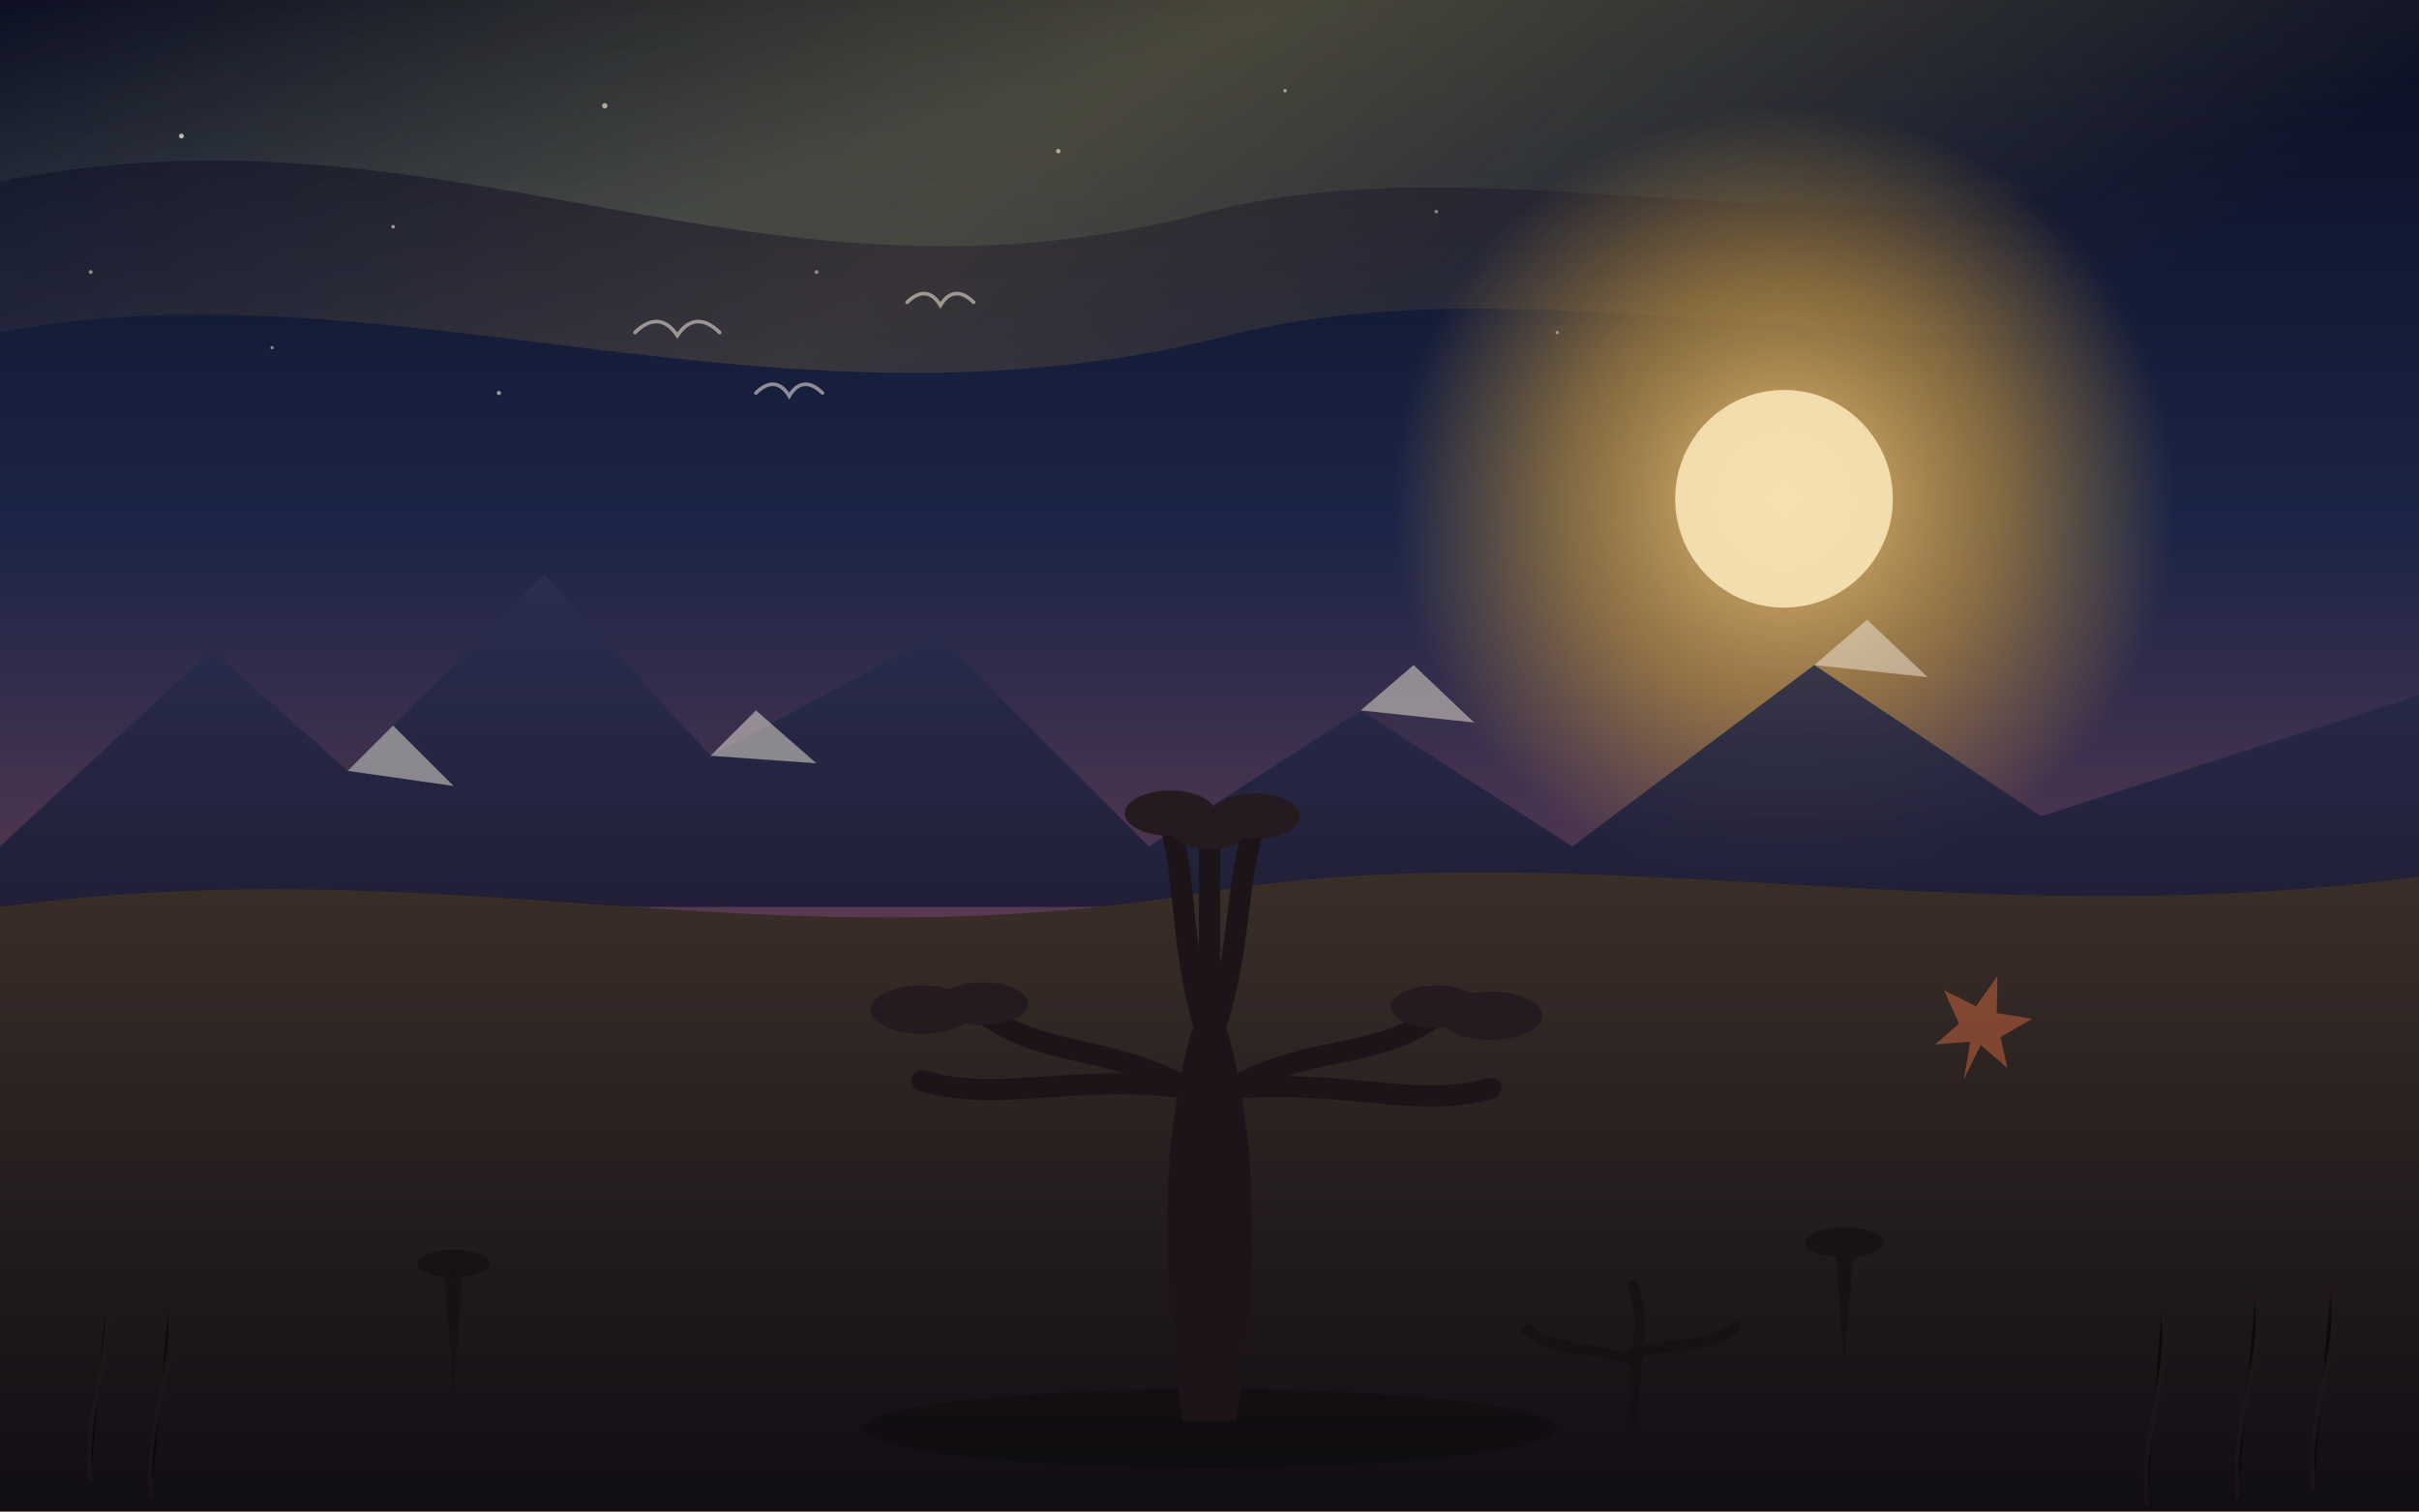
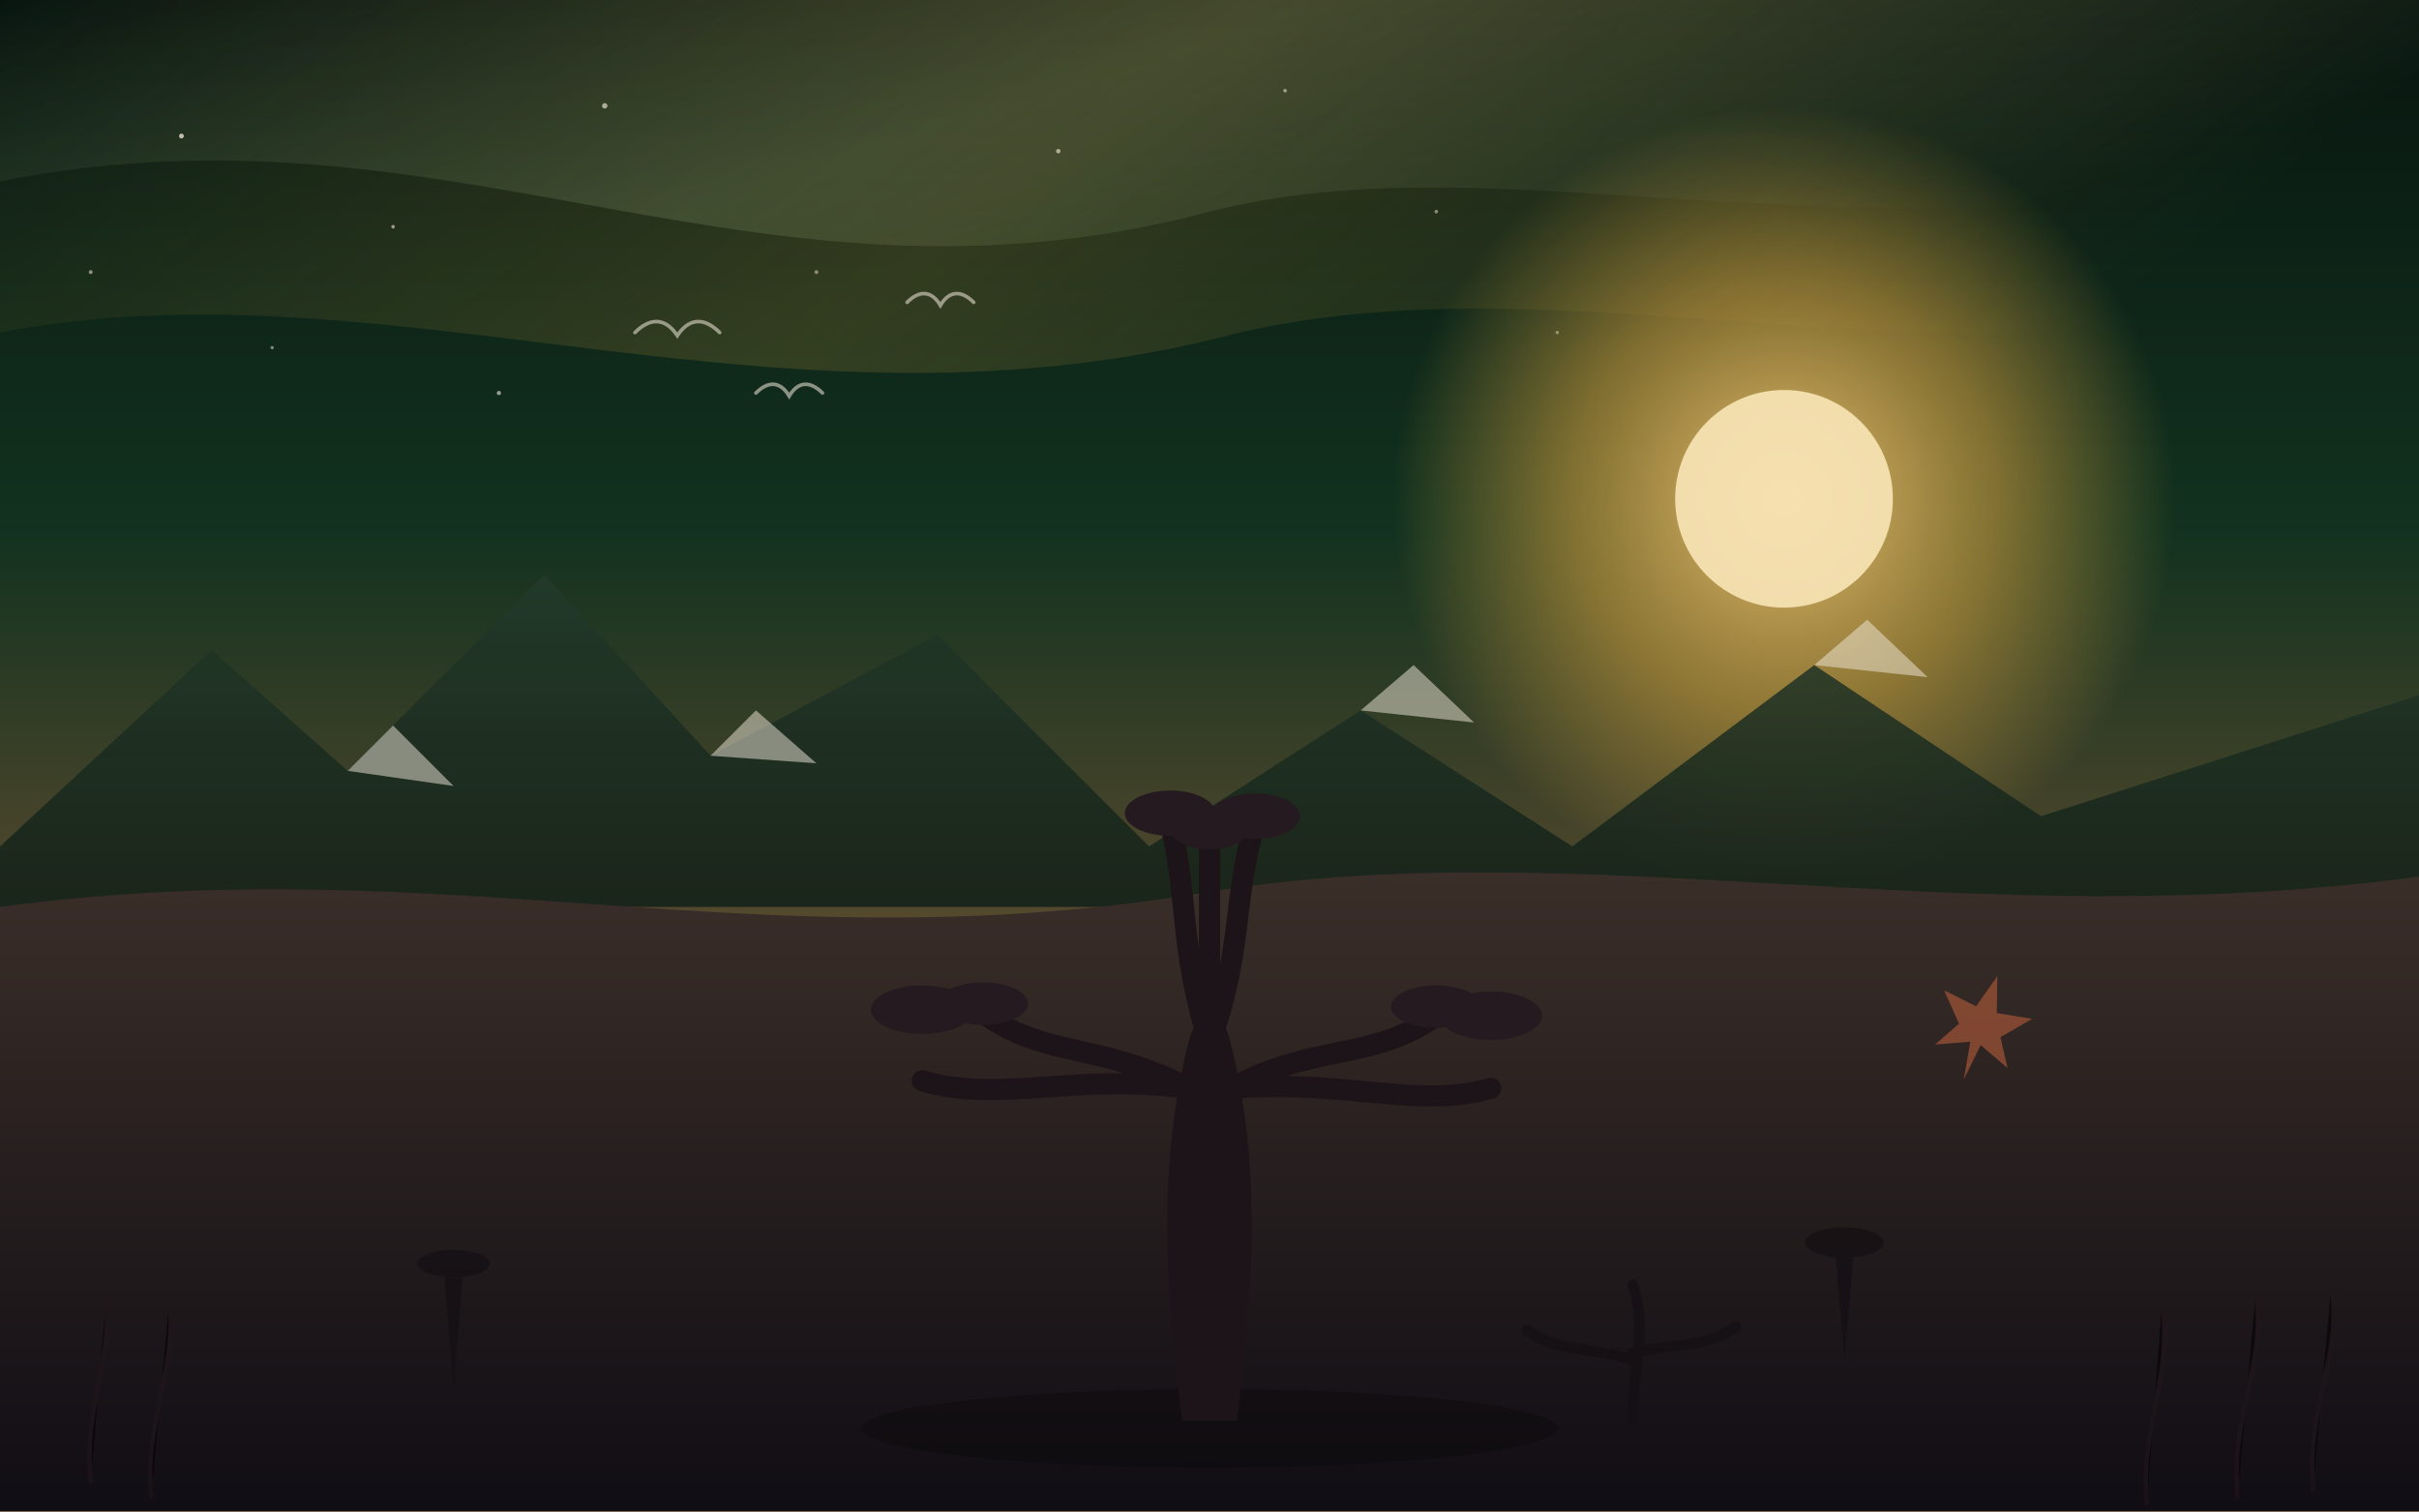
<svg xmlns="http://www.w3.org/2000/svg" viewBox="0 0 1600 1000" preserveAspectRatio="xMidYMax slice">
  <defs>
    <linearGradient id="sky" x1="0" y1="0" x2="0" y2="1">
-       <stop offset="0%" stop-color="#0B0F22" />
-       <stop offset="35%" stop-color="#1B2547" />
-       <stop offset="62%" stop-color="#5A3A52" />
+       <stop offset="0%" stop-color="#08150F" />
+       <stop offset="35%" stop-color="#12321F" />
+       <stop offset="62%" stop-color="#584A2E" />
      <stop offset="82%" stop-color="#C1613D" />
      <stop offset="100%" stop-color="#E8A24C" />
    </linearGradient>
    <radialGradient id="sun" cx="50%" cy="50%" r="50%">
      <stop offset="0%" stop-color="#F5C97A" stop-opacity="0.95" />
      <stop offset="55%" stop-color="#D9A441" stop-opacity="0.55" />
      <stop offset="100%" stop-color="#D9A441" stop-opacity="0" />
    </radialGradient>
    <linearGradient id="aurora1" x1="0" y1="0" x2="1" y2="0.3">
      <stop offset="0%" stop-color="#8FAE86" stop-opacity="0" />
      <stop offset="50%" stop-color="#8FAE86" stop-opacity="0.22" />
      <stop offset="100%" stop-color="#8FAE86" stop-opacity="0" />
    </linearGradient>
    <linearGradient id="aurora2" x1="0" y1="0" x2="1" y2="0.2">
      <stop offset="0%" stop-color="#D9A441" stop-opacity="0" />
      <stop offset="50%" stop-color="#D9A441" stop-opacity="0.18" />
      <stop offset="100%" stop-color="#D9A441" stop-opacity="0" />
    </linearGradient>
    <linearGradient id="mountain" x1="0" y1="0" x2="0" y2="1">
-       <stop offset="0%" stop-color="#2B2F52" />
-       <stop offset="100%" stop-color="#171B33" />
+       <stop offset="0%" stop-color="#233A2A" />
+       <stop offset="100%" stop-color="#111F17" />
    </linearGradient>
    <linearGradient id="savanna" x1="0" y1="0" x2="0" y2="1">
      <stop offset="0%" stop-color="#3A2E28" />
      <stop offset="100%" stop-color="#100D14" />
    </linearGradient>
  </defs>
  <rect x="0" y="0" width="1600" height="1000" fill="url(#sky)" />
  <circle cx="1180" cy="330" r="260" fill="url(#sun)" />
  <circle cx="1180" cy="330" r="72" fill="#F7E3B5" opacity="0.92" />
  <g fill="#F2E9DC">
    <circle cx="120" cy="90" r="1.6" opacity="0.8" />
    <circle cx="260" cy="150" r="1.2" opacity="0.6" />
    <circle cx="400" cy="70" r="1.8" opacity="0.7" />
    <circle cx="540" cy="180" r="1.3" opacity="0.5" />
    <circle cx="700" cy="100" r="1.5" opacity="0.7" />
    <circle cx="850" cy="60" r="1.2" opacity="0.6" />
    <circle cx="180" cy="230" r="1.1" opacity="0.5" />
    <circle cx="330" cy="260" r="1.4" opacity="0.6" />
    <circle cx="60" cy="180" r="1.3" opacity="0.55" />
    <circle cx="950" cy="140" r="1.2" opacity="0.5" />
    <circle cx="1030" cy="220" r="1.1" opacity="0.45" />
  </g>
  <path d="M0,120 C300,60 500,220 800,140 C1000,90 1200,180 1600,110 L1600,0 L0,0 Z" fill="url(#aurora1)" />
  <path d="M0,220 C260,170 520,300 820,220 C1040,170 1260,260 1600,200 L1600,0 L0,0 Z" fill="url(#aurora2)" />
  <path d="M0,560 L140,430 L230,510 L360,380 L470,500 L620,420 L760,560 L900,470 L1040,560 L1200,440 L1350,540 L1600,460 L1600,600 L0,600 Z" fill="url(#mountain)" opacity="0.85" />
  <path d="M230,510 L260,480 L300,520 Z M470,500 L500,470 L540,505 Z M900,470 L935,440 L975,478 Z M1200,440 L1235,410 L1275,448 Z" fill="#F2E9DC" opacity="0.5" />
  <path d="M0,600 C300,560 500,640 800,590 C1050,550 1300,620 1600,580 L1600,1000 L0,1000 Z" fill="url(#savanna)" />
  <g stroke="#20161A" stroke-width="3" opacity="0.55" stroke-linecap="round">
    <path d="M60,980 C55,930 75,900 70,860" />
    <path d="M100,990 C95,940 118,905 112,860" />
    <path d="M1480,990 C1475,935 1500,900 1492,855" />
    <path d="M1530,985 C1525,930 1550,898 1542,850" />
    <path d="M1420,995 C1415,945 1438,908 1430,862" />
  </g>
  <g transform="translate(800,760)">
    <ellipse cx="0" cy="185" rx="230" ry="26" fill="#0A080B" opacity="0.45" />
    <path d="M-18,180 C-30,90 -34,10 -14,-70 C-8,-95 8,-95 14,-70 C34,10 30,90 18,180 Z" fill="#1C1418" />
    <path d="M-14,-40 C-70,-70 -110,-60 -150,-90 M-14,-40 C-90,-50 -140,-30 -190,-45 M14,-40 C70,-70 108,-58 150,-88 M14,-40 C92,-46 138,-26 186,-40 M0,-70 C-20,-130 -14,-170 -26,-215 M0,-70 C22,-128 16,-172 30,-214 M0,-60 C0,-120 0,-160 0,-205" fill="none" stroke="#1C1418" stroke-width="14" stroke-linecap="round" />
    <g fill="#241A20">
      <ellipse cx="-190" cy="-92" rx="34" ry="16" />
      <ellipse cx="-150" cy="-96" rx="30" ry="14" />
      <ellipse cx="186" cy="-88" rx="34" ry="16" />
      <ellipse cx="150" cy="-94" rx="30" ry="14" />
      <ellipse cx="-26" cy="-222" rx="30" ry="15" />
      <ellipse cx="30" cy="-220" rx="30" ry="15" />
      <ellipse cx="0" cy="-212" rx="26" ry="14" />
    </g>
  </g>
  <g fill="#140F13" opacity="0.75">
    <path d="M1220,900 L1226,830 L1214,830 Z" />
    <ellipse cx="1220" cy="822" rx="26" ry="10" />
    <path d="M300,920 L306,845 L294,845 Z" />
    <ellipse cx="300" cy="836" rx="24" ry="9" />
    <path d="M1080,940 C1080,900 1090,880 1080,850 M1080,900 C1050,890 1030,895 1010,880 M1080,895 C1110,888 1128,892 1148,878" fill="none" stroke="#140F13" stroke-width="7" stroke-linecap="round" />
  </g>
  <g transform="translate(1310,680) scale(0.9) rotate(18)" fill="#C1613D" opacity="0.55">
    <path d="M0,-40 L8,-14 L34,-18 L16,2 L28,22 L4,12 L0,40 L-4,12 L-28,22 L-16,2 L-34,-18 L-8,-14 Z" />
  </g>
  <g stroke="#F2E9DC" stroke-width="2.4" fill="none" opacity="0.55" stroke-linecap="round">
    <path d="M420,220 C430,210 440,210 448,222 C456,210 466,210 476,220" />
    <path d="M500,260 C508,252 516,252 522,262 C528,252 536,252 544,260" />
    <path d="M600,200 C608,192 616,192 622,202 C628,192 636,192 644,200" />
  </g>
</svg>
